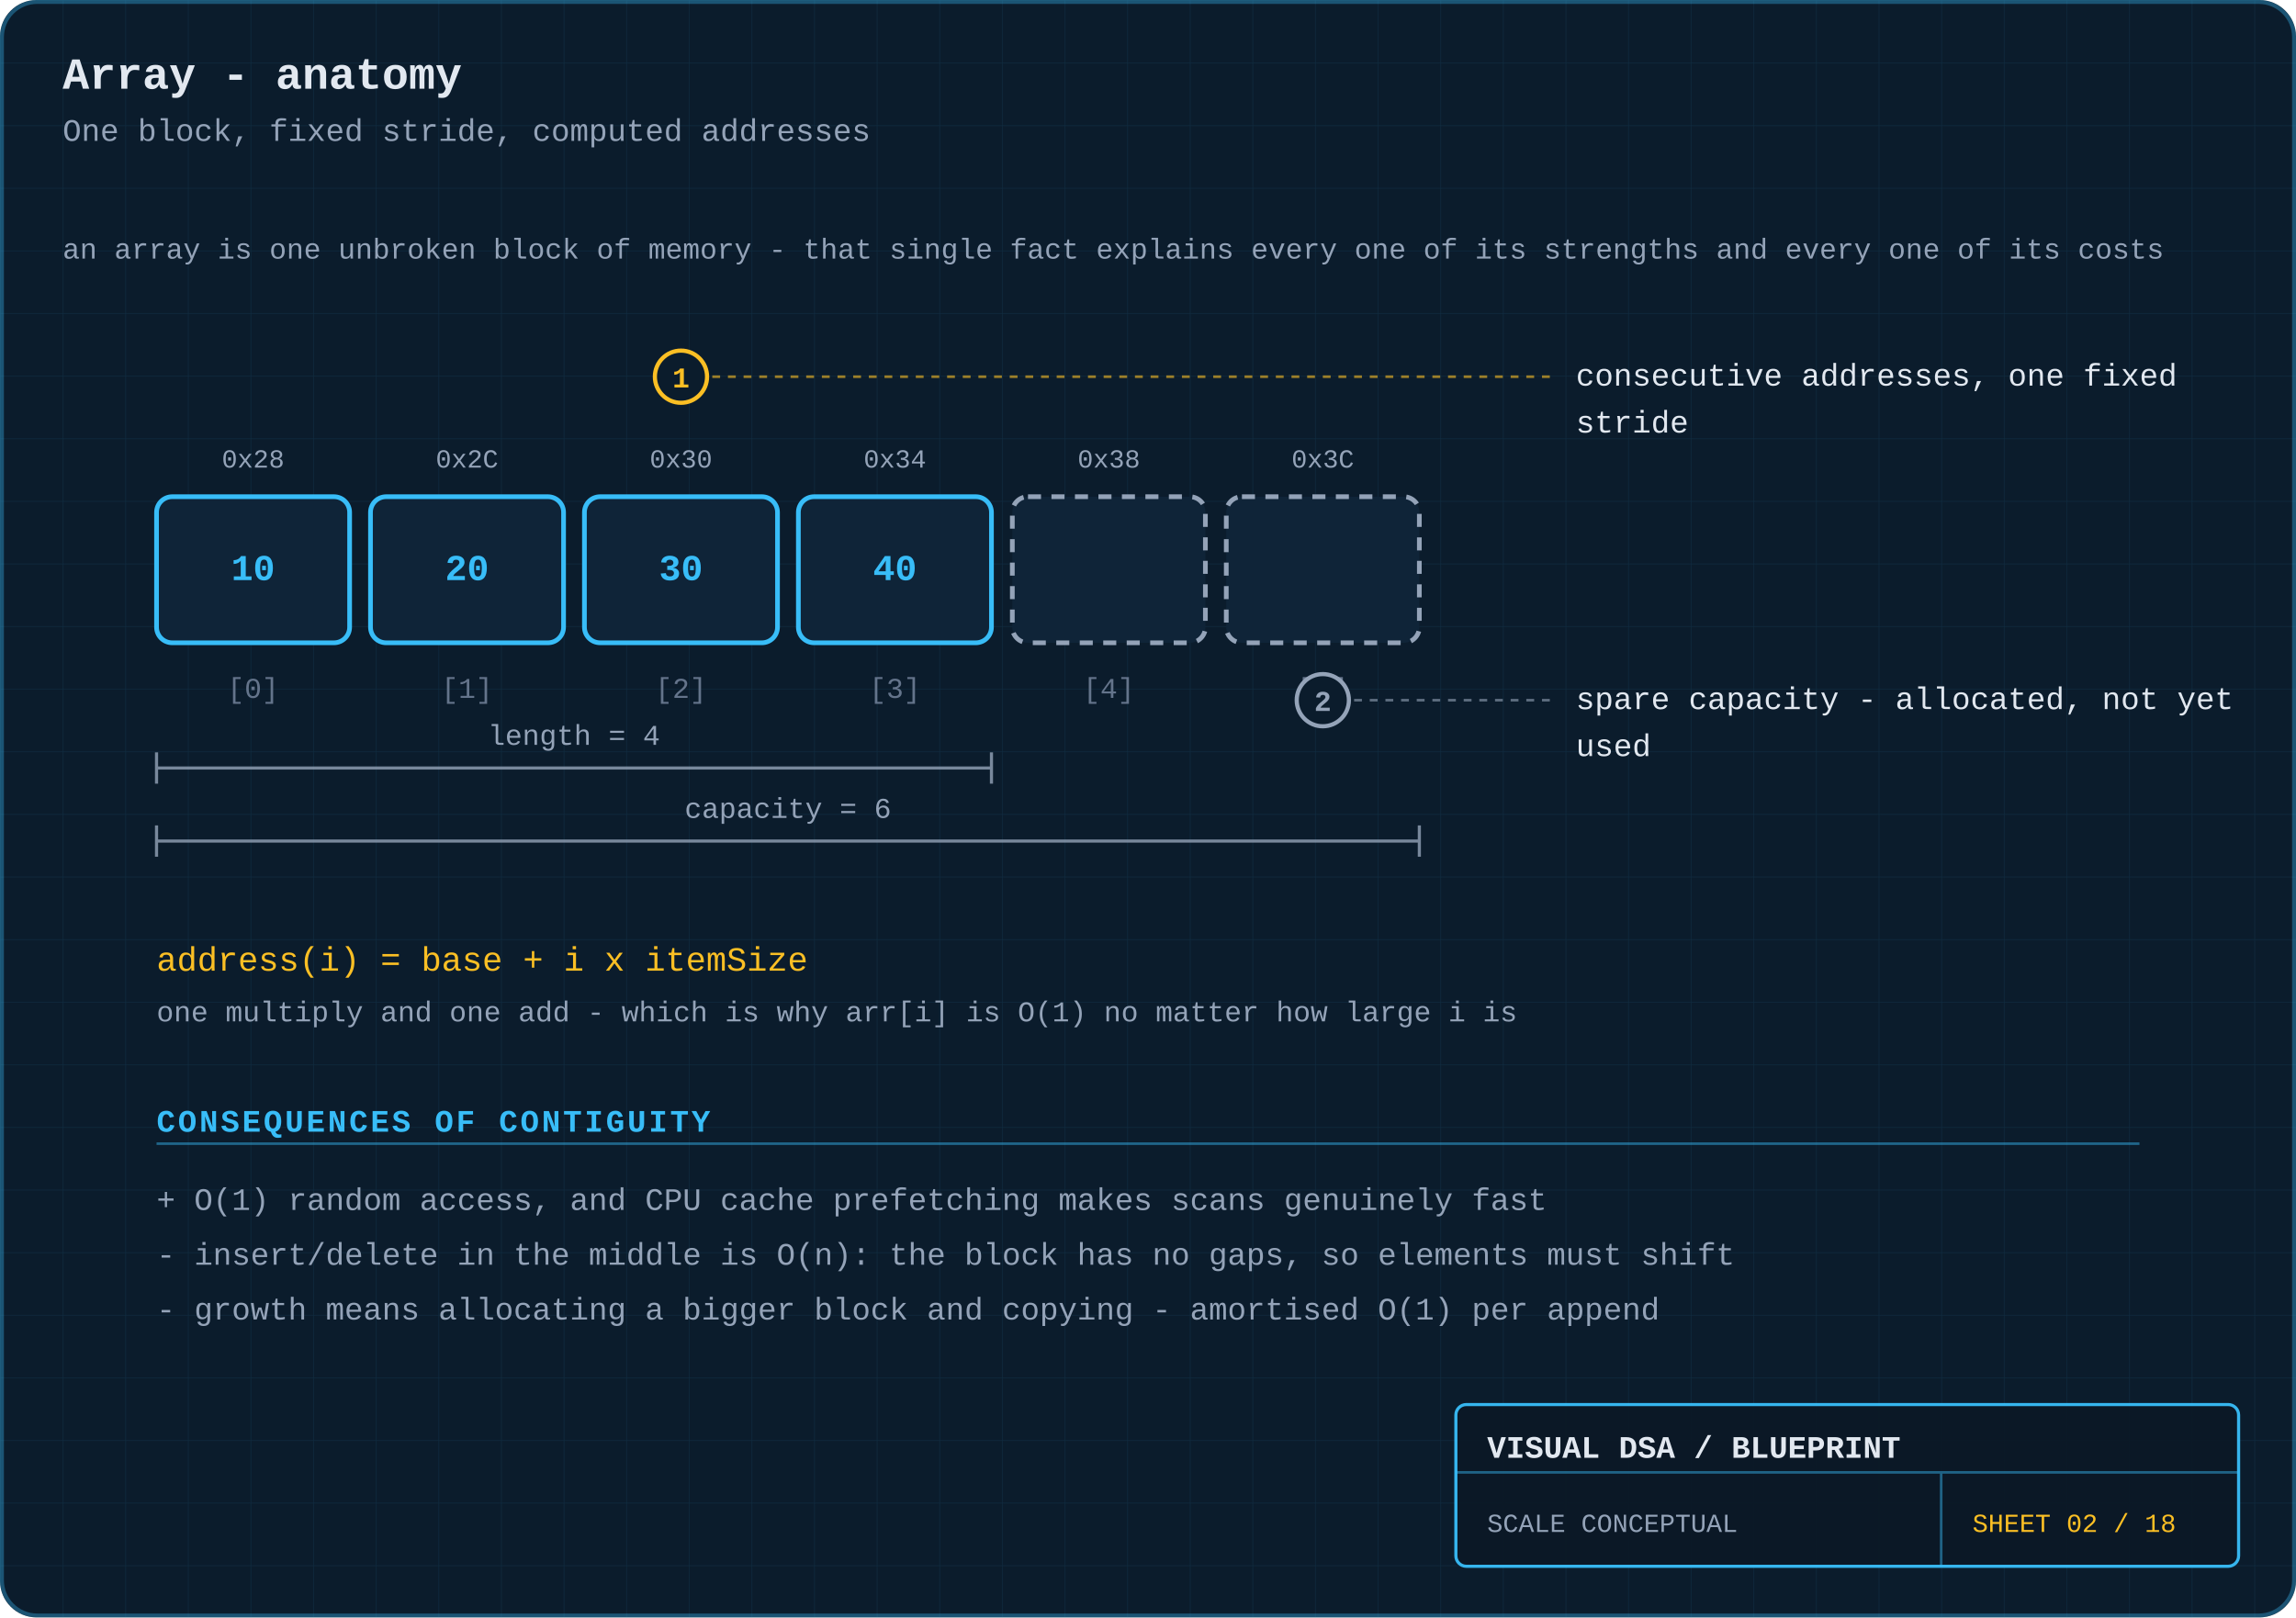
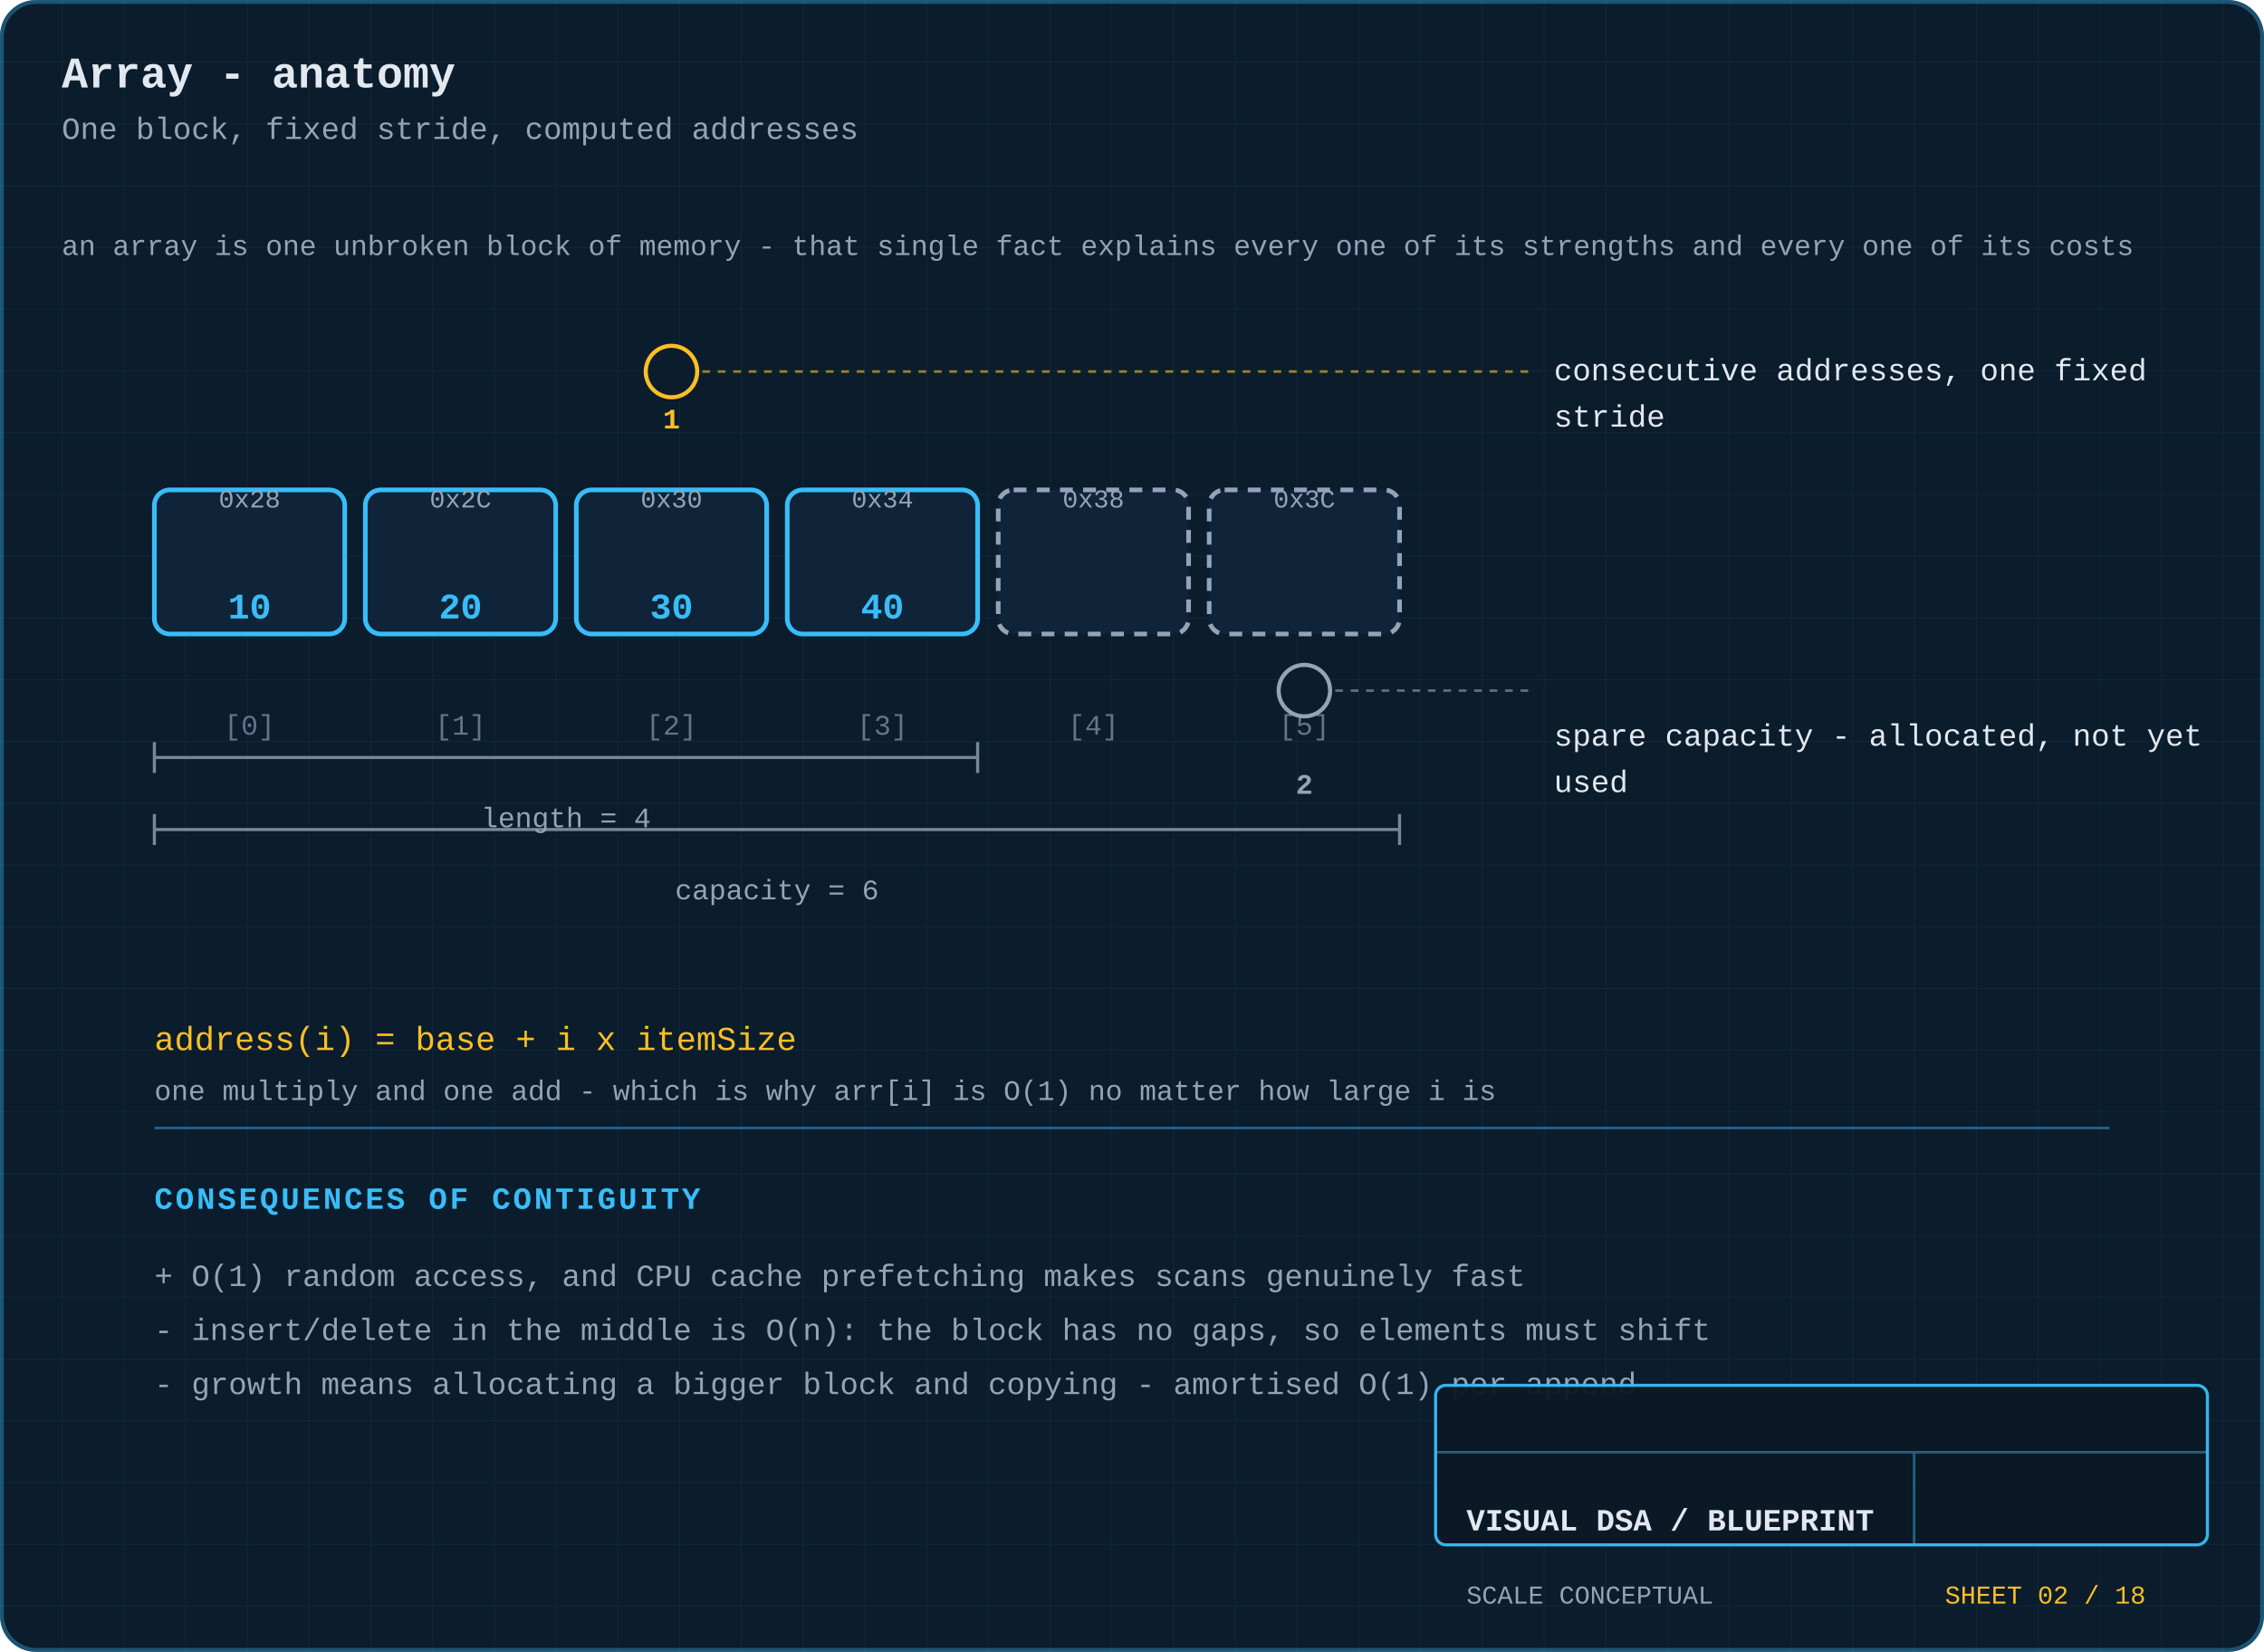
- <svg xmlns="http://www.w3.org/2000/svg" viewBox="0 0 880 620" width="880" height="620" role="img" aria-label="Array - anatomy">
+ <svg xmlns="http://www.w3.org/2000/svg" viewBox="0 0 880 642" width="880" height="642" role="img" aria-label="Array - anatomy">
  <defs>
    <pattern id="g" width="24" height="24" patternUnits="userSpaceOnUse">
      <path d="M24 0H0V24" fill="none" stroke="#38bdf8" stroke-width="0.5" opacity="0.09" />
    </pattern>
    <marker id="ar" viewBox="0 0 10 10" refX="9" refY="5" markerWidth="6" markerHeight="6" orient="auto-start-reverse">
      <path d="M0 0 L10 5 L0 10 z" fill="#38bdf8" />
    </marker>
    <marker id="ara" viewBox="0 0 10 10" refX="9" refY="5" markerWidth="6" markerHeight="6" orient="auto-start-reverse">
      <path d="M0 0 L10 5 L0 10 z" fill="#fbbf24" />
    </marker>
    <marker id="arg" viewBox="0 0 10 10" refX="9" refY="5" markerWidth="6" markerHeight="6" orient="auto-start-reverse">
      <path d="M0 0 L10 5 L0 10 z" fill="#34d399" />
    </marker>
  </defs>
  <style>
  text{font-family:ui-monospace, SFMono-Regular, Menlo, Consolas, 'Liberation Mono', monospace;dominant-baseline:middle}
  .title{fill:#e2e8f0;font-size:17px;font-weight:700;dominant-baseline:auto}
  .sub{fill:#94a3b8;font-size:12px;dominant-baseline:auto}
  .lbl{fill:#94a3b8;font-size:11px;text-anchor:middle}
  .lbl-l{fill:#94a3b8;font-size:11px}
  .val{fill:#e2e8f0;font-size:16px;text-anchor:middle;font-weight:600}
  .idx{fill:#64748b;font-size:10px;text-anchor:middle}
  .cell{fill:#0f2438;stroke:#38bdf8;stroke-width:1.5;rx:4}
  .step{fill:#fbbf24;font-size:12px;font-weight:700}
  .edge{stroke:#38bdf8;stroke-width:1.6;fill:none}

  </style>
-   <rect x="0" y="0" width="880" height="620" rx="14" fill="#0b1c2c" />
-   <rect x="0" y="0" width="880" height="620" rx="14" fill="url(#g)" />
-   <rect x="0.75" y="0.75" width="878.5" height="618.5" rx="13.5" fill="none" stroke="#38bdf8" stroke-width="1.5" opacity="0.35" />
+   <rect x="0" y="0" width="880" height="642" rx="14" fill="#0b1c2c" />
+   <rect x="0" y="0" width="880" height="642" rx="14" fill="url(#g)" />
+   <rect x="0.75" y="0.75" width="878.5" height="640.5" rx="13.5" fill="none" stroke="#38bdf8" stroke-width="1.5" opacity="0.35" />
  <text class="title" x="24" y="34">Array - anatomy</text>
  <text class="sub" x="24" y="54">One block, fixed stride, computed addresses</text>
  <text class="lbl-l hdrline" x="24" y="96">an array is one unbroken block of memory - that single fact explains every one of its strengths and every one of its costs</text>
  <g transform="translate(0,0.4)">
    <rect x="60" y="190" width="74" height="56" rx="6" fill="#0f2438" stroke="#38bdf8" stroke-width="1.8" />
-     <text x="97.0" y="218.0" font-size="14" font-weight="600" fill="#38bdf8" text-anchor="middle" dominant-baseline="middle">10</text>
-     <text x="97.0" y="264" font-size="11" fill="#64748b" text-anchor="middle">[0]</text>
-     <text x="97.0" y="176" font-size="10" fill="#94a3b8" text-anchor="middle">0x28</text>
+     <text x="97.0" y="236" font-size="14" font-weight="600" fill="#38bdf8" text-anchor="middle" dominant-baseline="middle">10</text>
+     <text x="97.0" y="282" font-size="11" fill="#64748b" text-anchor="middle">[0]</text>
+     <text x="97.0" y="194" font-size="10" fill="#94a3b8" text-anchor="middle">0x28</text>
    <rect x="142" y="190" width="74" height="56" rx="6" fill="#0f2438" stroke="#38bdf8" stroke-width="1.8" />
-     <text x="179.0" y="218.0" font-size="14" font-weight="600" fill="#38bdf8" text-anchor="middle" dominant-baseline="middle">20</text>
-     <text x="179.0" y="264" font-size="11" fill="#64748b" text-anchor="middle">[1]</text>
-     <text x="179.0" y="176" font-size="10" fill="#94a3b8" text-anchor="middle">0x2C</text>
+     <text x="179.0" y="236" font-size="14" font-weight="600" fill="#38bdf8" text-anchor="middle" dominant-baseline="middle">20</text>
+     <text x="179.0" y="282" font-size="11" fill="#64748b" text-anchor="middle">[1]</text>
+     <text x="179.0" y="194" font-size="10" fill="#94a3b8" text-anchor="middle">0x2C</text>
    <rect x="224" y="190" width="74" height="56" rx="6" fill="#0f2438" stroke="#38bdf8" stroke-width="1.8" />
-     <text x="261.0" y="218.0" font-size="14" font-weight="600" fill="#38bdf8" text-anchor="middle" dominant-baseline="middle">30</text>
-     <text x="261.0" y="264" font-size="11" fill="#64748b" text-anchor="middle">[2]</text>
-     <text x="261.0" y="176" font-size="10" fill="#94a3b8" text-anchor="middle">0x30</text>
+     <text x="261.0" y="236" font-size="14" font-weight="600" fill="#38bdf8" text-anchor="middle" dominant-baseline="middle">30</text>
+     <text x="261.0" y="282" font-size="11" fill="#64748b" text-anchor="middle">[2]</text>
+     <text x="261.0" y="194" font-size="10" fill="#94a3b8" text-anchor="middle">0x30</text>
    <rect x="306" y="190" width="74" height="56" rx="6" fill="#0f2438" stroke="#38bdf8" stroke-width="1.8" />
-     <text x="343.0" y="218.0" font-size="14" font-weight="600" fill="#38bdf8" text-anchor="middle" dominant-baseline="middle">40</text>
-     <text x="343.0" y="264" font-size="11" fill="#64748b" text-anchor="middle">[3]</text>
-     <text x="343.0" y="176" font-size="10" fill="#94a3b8" text-anchor="middle">0x34</text>
+     <text x="343.0" y="236" font-size="14" font-weight="600" fill="#38bdf8" text-anchor="middle" dominant-baseline="middle">40</text>
+     <text x="343.0" y="282" font-size="11" fill="#64748b" text-anchor="middle">[3]</text>
+     <text x="343.0" y="194" font-size="10" fill="#94a3b8" text-anchor="middle">0x34</text>
    <rect x="388" y="190" width="74" height="56" rx="6" fill="#0f2438" stroke="#94a3b8" stroke-width="1.8" stroke-dasharray="5 4" />
-     <text x="425.0" y="264" font-size="11" fill="#64748b" text-anchor="middle">[4]</text>
-     <text x="425.0" y="176" font-size="10" fill="#94a3b8" text-anchor="middle">0x38</text>
+     <text x="425.0" y="282" font-size="11" fill="#64748b" text-anchor="middle">[4]</text>
+     <text x="425.0" y="194" font-size="10" fill="#94a3b8" text-anchor="middle">0x38</text>
    <rect x="470" y="190" width="74" height="56" rx="6" fill="#0f2438" stroke="#94a3b8" stroke-width="1.8" stroke-dasharray="5 4" />
-     <text x="507.0" y="264" font-size="11" fill="#64748b" text-anchor="middle">[5]</text>
-     <text x="507.0" y="176" font-size="10" fill="#94a3b8" text-anchor="middle">0x3C</text>
+     <text x="507.0" y="282" font-size="11" fill="#64748b" text-anchor="middle">[5]</text>
+     <text x="507.0" y="194" font-size="10" fill="#94a3b8" text-anchor="middle">0x3C</text>
    <path d="M60 288 L60 300 M60 294 L380 294 M380 288 L380 300" stroke="#94a3b8" stroke-width="1.2" opacity="0.8" />
-     <text x="220.0" y="282" font-size="11" fill="#94a3b8" text-anchor="middle">length = 4</text>
+     <text x="220.0" y="318" font-size="11" fill="#94a3b8" text-anchor="middle">length = 4</text>
    <path d="M60 316 L60 328 M60 322 L544 322 M544 316 L544 328" stroke="#94a3b8" stroke-width="1.2" opacity="0.8" />
-     <text x="302.0" y="310" font-size="11" fill="#94a3b8" text-anchor="middle">capacity = 6</text>
+     <text x="302.0" y="346" font-size="11" fill="#94a3b8" text-anchor="middle">capacity = 6</text>
    <path d="M261.0 144 L596 144" stroke="#fbbf24" stroke-width="1" opacity="0.6" stroke-dasharray="3 3" />
    <circle cx="261.0" cy="144" r="10" fill="#0b1c2c" stroke="#fbbf24" stroke-width="1.6" />
-     <text x="261.0" y="145" font-size="11" font-weight="700" fill="#fbbf24" text-anchor="middle" dominant-baseline="middle">1</text>
+     <text x="261.0" y="163" font-size="11" font-weight="700" fill="#fbbf24" text-anchor="middle" dominant-baseline="middle">1</text>
    <text x="604" y="144" font-size="12" fill="#e2e8f0" text-anchor="start" dominant-baseline="middle">
      <tspan x="604" dy="0">consecutive addresses, one fixed</tspan>
      <tspan x="604" dy="18.0">stride</tspan>
    </text>
    <path d="M507.0 268 L596 268" stroke="#94a3b8" stroke-width="1" opacity="0.6" stroke-dasharray="3 3" />
    <circle cx="507.0" cy="268" r="10" fill="#0b1c2c" stroke="#94a3b8" stroke-width="1.6" />
-     <text x="507.0" y="269" font-size="11" font-weight="700" fill="#94a3b8" text-anchor="middle" dominant-baseline="middle">2</text>
-     <text x="604" y="268" font-size="12" fill="#e2e8f0" text-anchor="start" dominant-baseline="middle">
+     <text x="507.0" y="305" font-size="11" font-weight="700" fill="#94a3b8" text-anchor="middle" dominant-baseline="middle">2</text>
+     <text x="604" y="286" font-size="12" fill="#e2e8f0" text-anchor="start" dominant-baseline="middle">
      <tspan x="604" dy="0">spare capacity - allocated, not yet</tspan>
      <tspan x="604" dy="18.0">used</tspan>
    </text>
-     <text x="60" y="368" font-size="13" fill="#fbbf24">address(i) = base + i x itemSize</text>
-     <text x="60" y="388" font-size="11" fill="#94a3b8">one multiply and one add - which is why arr[i] is O(1) no matter how large i is</text>
-     <text x="60" y="430" font-size="12" font-weight="700" fill="#38bdf8" letter-spacing="1">CONSEQUENCES OF CONTIGUITY</text>
+     <text x="60" y="404" font-size="13" fill="#fbbf24">address(i) = base + i x itemSize</text>
+     <text x="60" y="424" font-size="11" fill="#94a3b8">one multiply and one add - which is why arr[i] is O(1) no matter how large i is</text>
+     <text x="60" y="466" font-size="12" font-weight="700" fill="#38bdf8" letter-spacing="1">CONSEQUENCES OF CONTIGUITY</text>
    <path d="M60 438 L820 438" stroke="#38bdf8" stroke-width="1" opacity="0.45" />
-     <text x="60" y="460" font-size="12" fill="#94a3b8">+ O(1) random access, and CPU cache prefetching makes scans genuinely fast</text>
-     <text x="60" y="481" font-size="12" fill="#94a3b8">- insert/delete in the middle is O(n): the block has no gaps, so elements must shift</text>
-     <text x="60" y="502" font-size="12" fill="#94a3b8">- growth means allocating a bigger block and copying - amortised O(1) per append</text>
+     <text x="60" y="496" font-size="12" fill="#94a3b8">+ O(1) random access, and CPU cache prefetching makes scans genuinely fast</text>
+     <text x="60" y="517" font-size="12" fill="#94a3b8">- insert/delete in the middle is O(n): the block has no gaps, so elements must shift</text>
+     <text x="60" y="538" font-size="12" fill="#94a3b8">- growth means allocating a bigger block and copying - amortised O(1) per append</text>
    <rect x="558" y="538" width="300" height="62" rx="4" fill="#0a1826" stroke="#38bdf8" stroke-width="1.2" opacity="0.95" />
    <path d="M558 564 L858 564 M744 564 L744 600" stroke="#38bdf8" stroke-width="1" opacity="0.45" />
-     <text x="570" y="555" font-size="12" font-weight="700" fill="#e2e8f0">VISUAL DSA / BLUEPRINT</text>
-     <text x="570" y="584" font-size="10" fill="#94a3b8">SCALE CONCEPTUAL</text>
-     <text x="756" y="584" font-size="10" fill="#fbbf24">SHEET 02 / 18</text>
+     <text x="570" y="591" font-size="12" font-weight="700" fill="#e2e8f0">VISUAL DSA / BLUEPRINT</text>
+     <text x="570" y="620" font-size="10" fill="#94a3b8">SCALE CONCEPTUAL</text>
+     <text x="756" y="620" font-size="10" fill="#fbbf24">SHEET 02 / 18</text>
  </g>
</svg>
